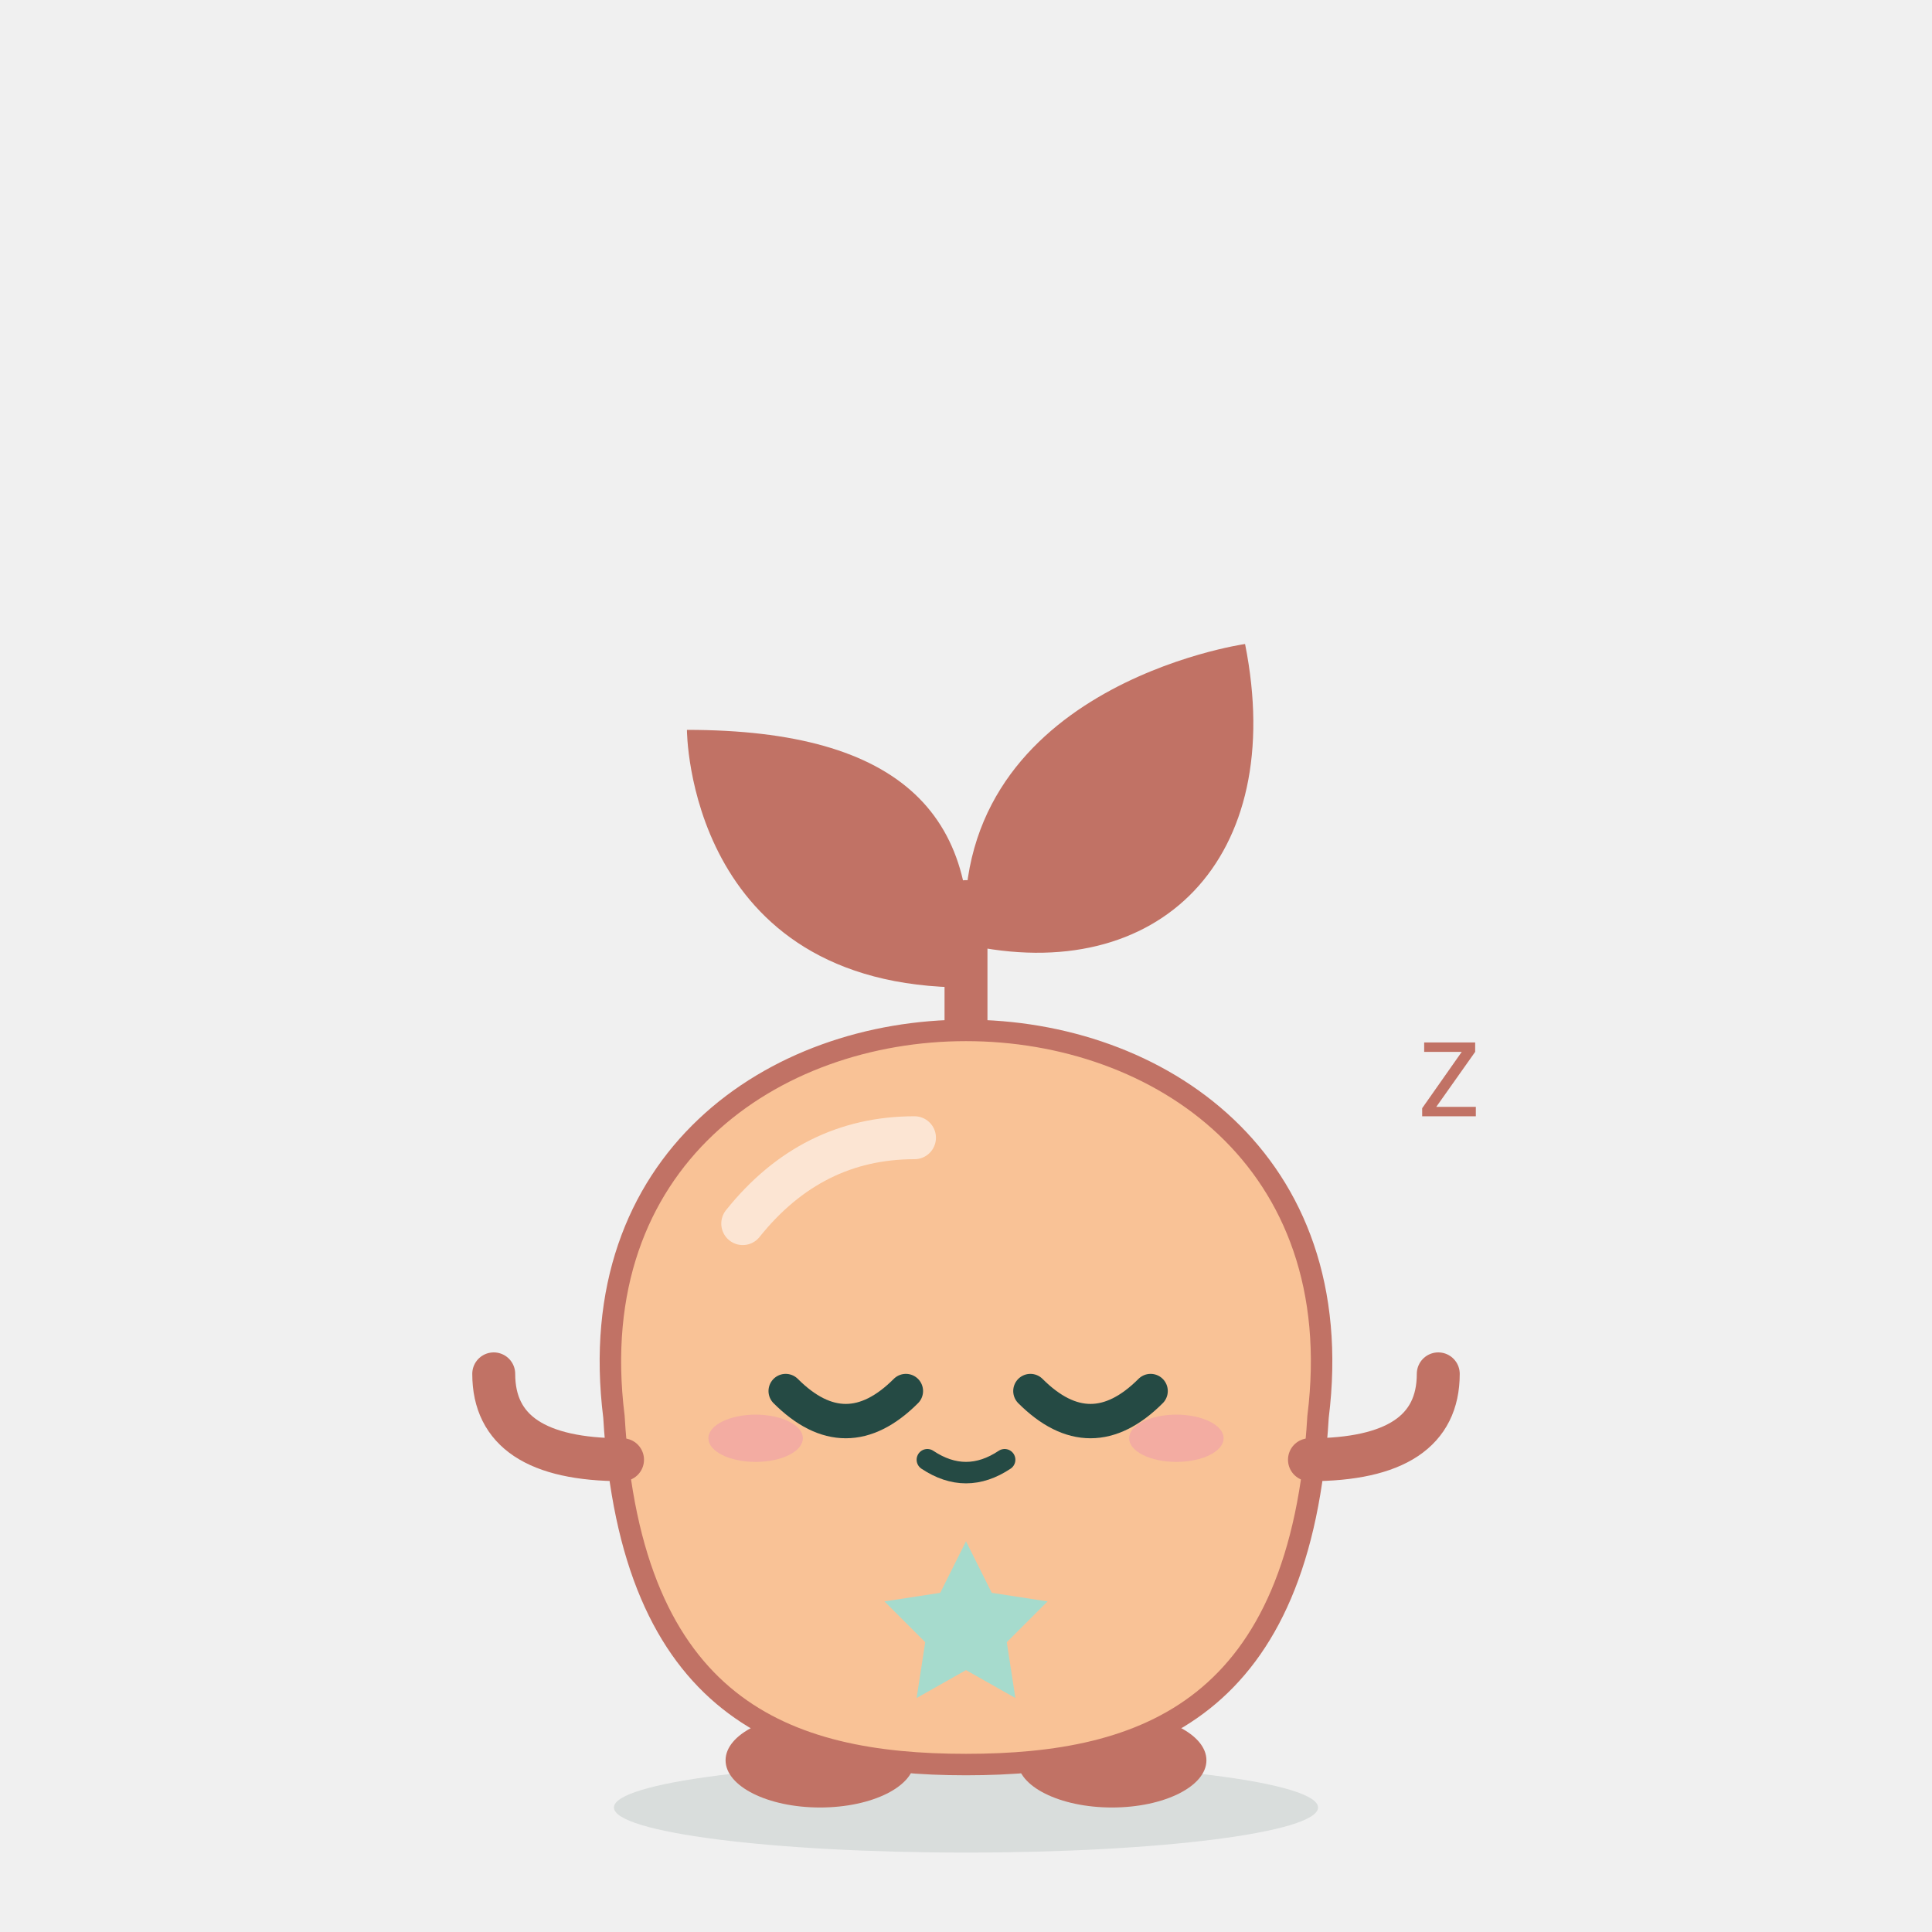
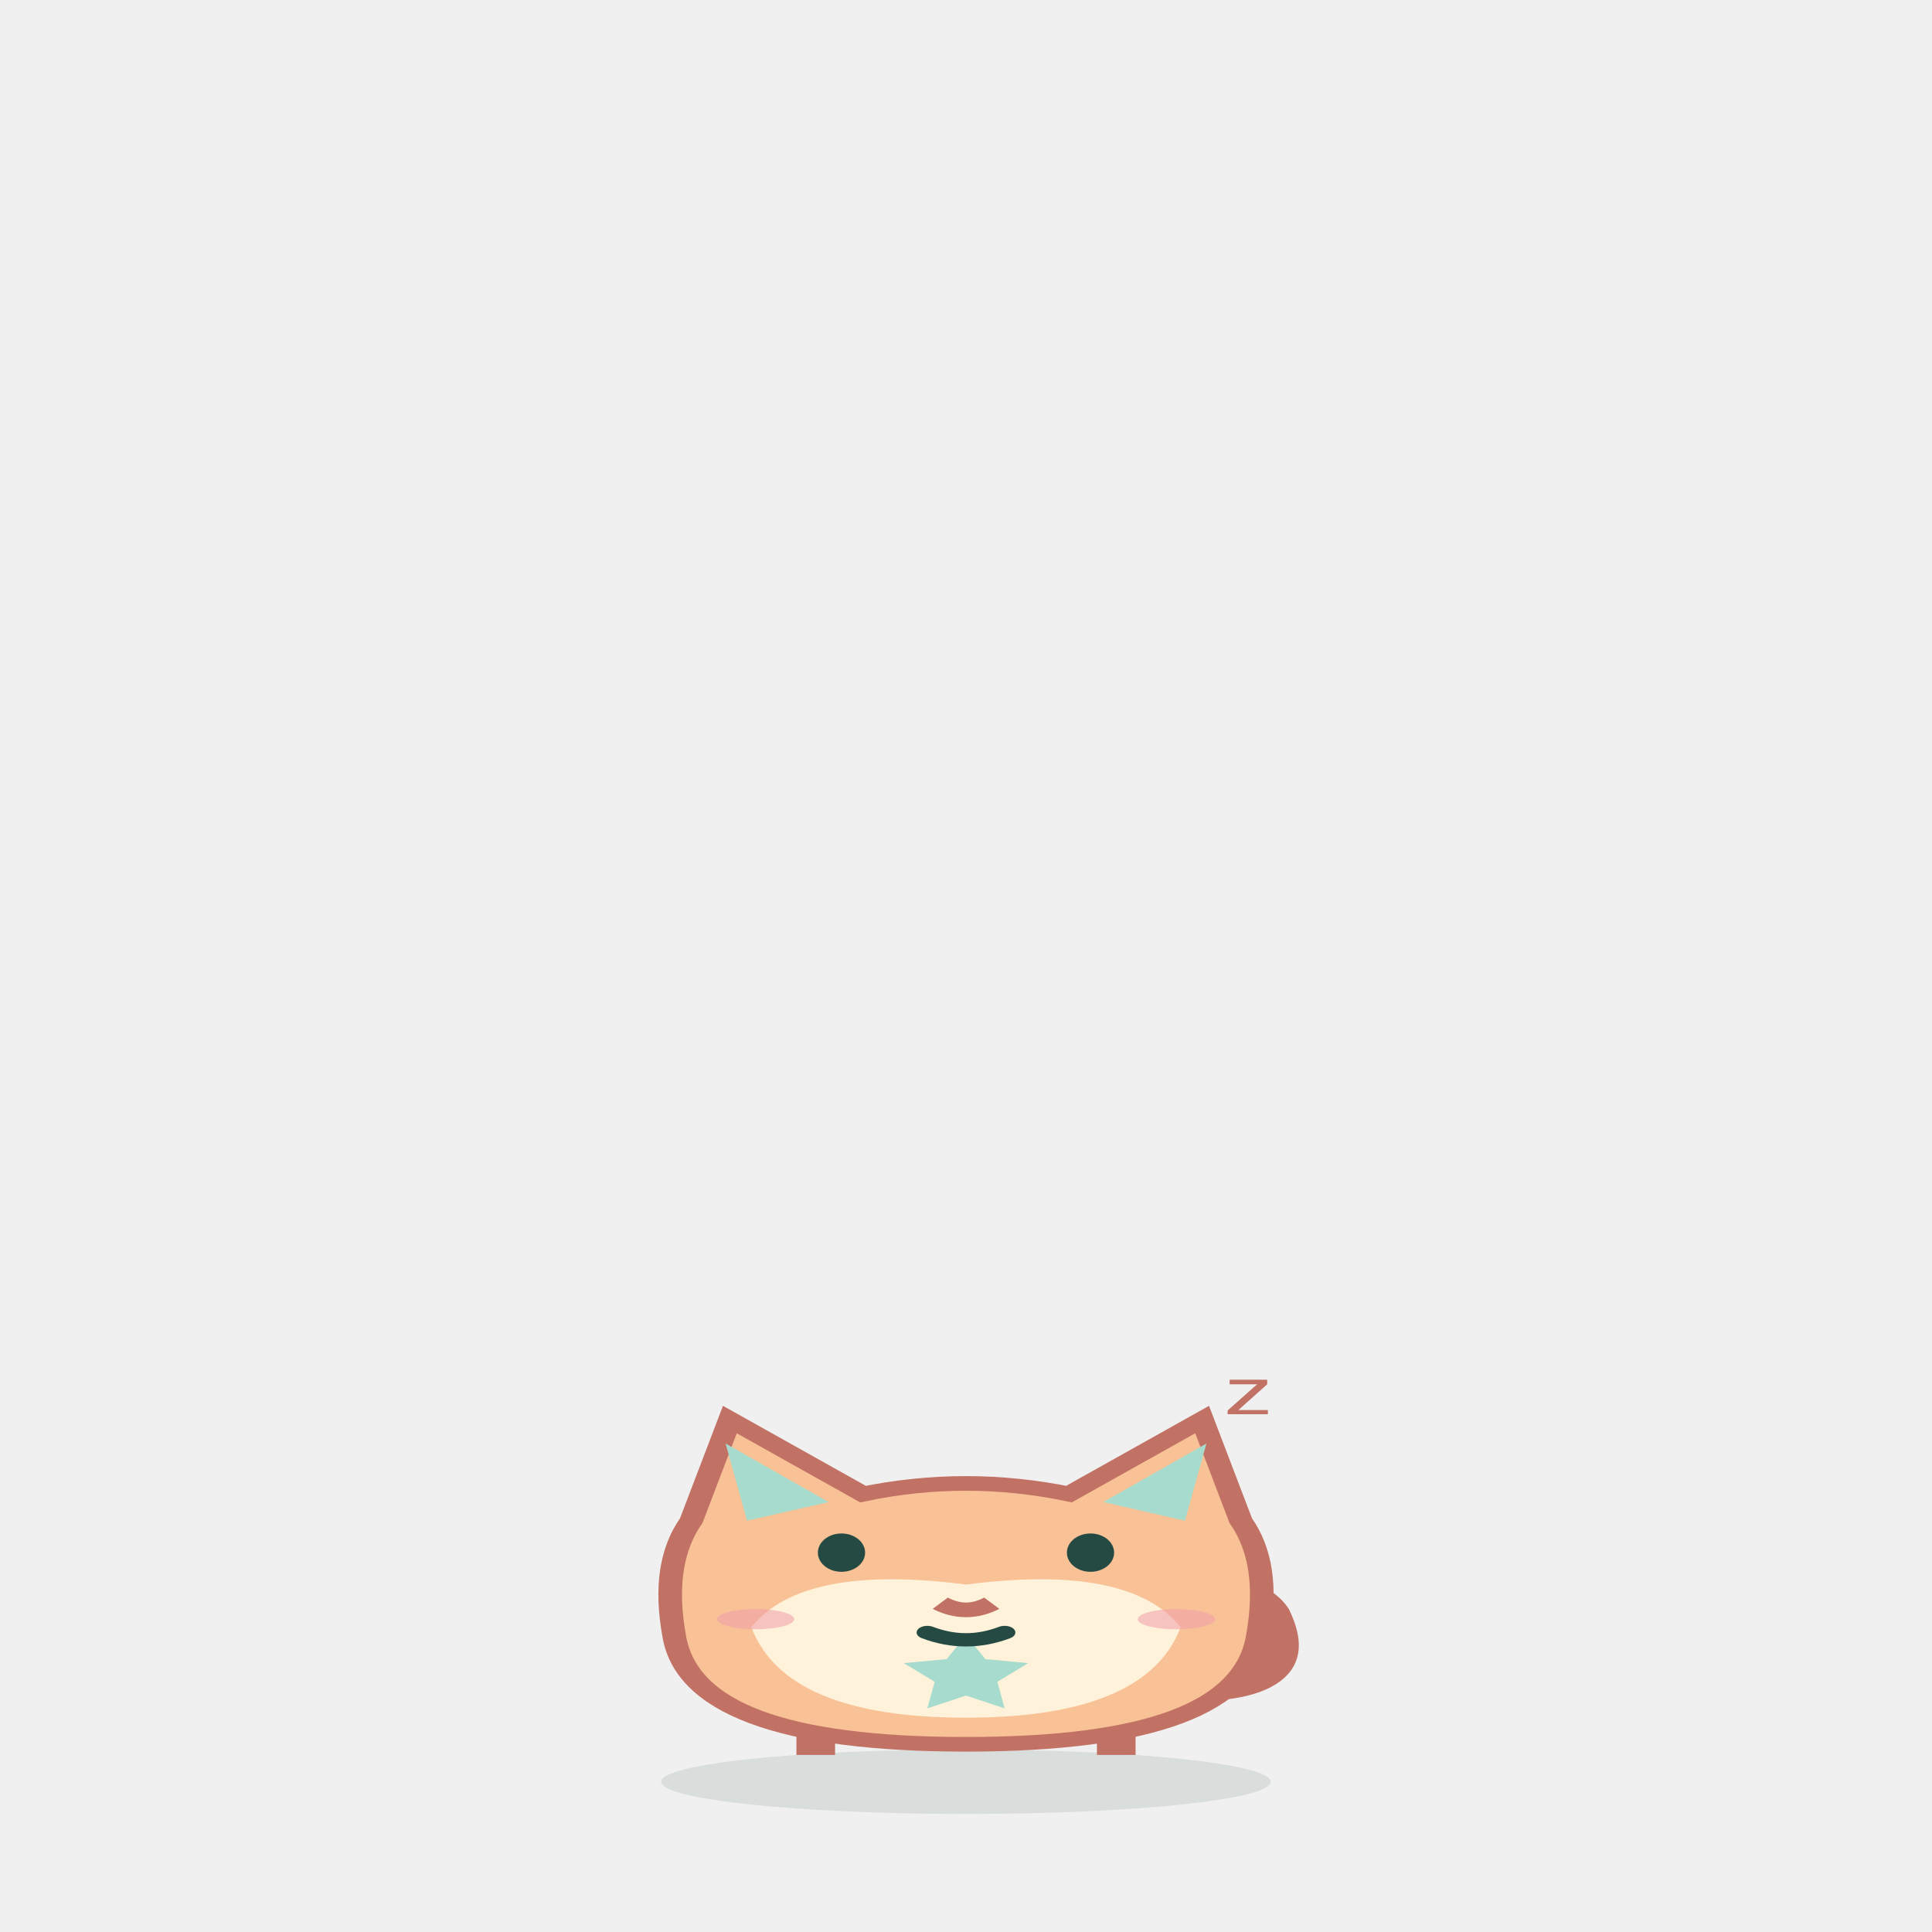
- <svg xmlns="http://www.w3.org/2000/svg" viewBox="-15 -25 45 45" role="img" aria-label="Sprout Buddy">
-   <style>
- #body-js{transform-origin:7.5px 15px}.breathe{animation:breathe 3s ease-in-out infinite}.rest{animation:breathe 5s ease-in-out infinite}.celebrate{animation:bounce .7s ease-in-out infinite}.work{animation:breathe 1.7s ease-in-out infinite}.sway{animation:sway 1s ease-in-out infinite}.sparkle,.dream{animation:glow 1.6s ease-in-out infinite}.leaf{transform-origin:7.5px 1px;animation:sway 3s ease-in-out infinite}
- @keyframes breathe{50%{transform:translateY(-.5px) scaleY(1.02)}}@keyframes bounce{50%{transform:translateY(-2px) rotate(-3deg)}}@keyframes sway{50%{transform:rotate(5deg)}}@keyframes glow{50%{opacity:.4}}
- @media(prefers-reduced-motion:reduce){*{animation:none!important}}
- </style>
-   <ellipse id="shadow-js" cx="7.5" cy="17.1" rx="8.2" ry="1.05" fill="#294b43" opacity=".12" />
-   <g id="body-js">
-     <g class="rest">
-       <g class="leaf">
-         <path d="M7.5 2V-4" stroke="#c17265" stroke-width="1" stroke-linecap="round" />
-         <path d="M7.5-2C1-2 1-8 1-8c5 0 7 2 6.5 6zM7.5-3C7-9 14-10 14-10c1 5-2 8-6.5 7z" fill="#c17265" />
+ <svg xmlns="http://www.w3.org/2000/svg" viewBox="-15 -25 45 45" role="img" data-species="fox" aria-label="Soda Fox">
+   <style>#body-js{transform-origin:7.5px 15px}.breathe{animation:breathe 3s ease-in-out infinite}.rest{animation:breathe 5s ease-in-out infinite}.celebrate{animation:bounce .7s ease-in-out infinite}.work{animation:breathe 1.7s ease-in-out infinite}.sway{animation:sway 1s ease-in-out infinite}.sparkle,.dream{animation:glow 1.6s ease-in-out infinite}.leaf{transform-origin:7.5px 3.7px;animation:sway 3s ease-in-out infinite}@keyframes breathe{50%{transform:translateY(-.25px) scaleY(1.012)}}@keyframes bounce{50%{transform:translateY(-1px) rotate(-2deg)}}@keyframes sway{50%{transform:rotate(3deg)}}@keyframes glow{50%{opacity:.4}}@media(prefers-reduced-motion:reduce){*{animation:none!important}}</style>
+   <ellipse id="shadow-js" cx="7.5" cy="16.5" rx="7.1" ry=".75" fill="#294b43" opacity=".12" />
+   <g data-size-profile="legacy-pet-footprint" transform="translate(0 6.08) scale(1 .62)">
+     <g id="body-js">
+       <g class="rest">
+         <path d="M12.3 13.2q3.1.3 2.2-2.7-.5-1.2-2.2-.8" fill="none" stroke="#c17265" stroke-width="1.1" stroke-linecap="round" />
+         <path d="M4 15.1v.7m7-.7v.7" stroke="#c17265" stroke-width=".9" />
+         <path d="M1.1 7 2 3.2l3.1 2.8q2.4-.8 4.8 0L13 3.2l.9 3.8q.7 1.6.4 4.3-.4 4.1-6.8 4.1T.7 11.3q-.3-2.7.4-4.3Z" fill="#f9c296" stroke="#c17265" stroke-width=".55" />
+         <path d="M1.9 4.1 2.4 7l1.9-.7zM13.1 4.1 12.6 7l-1.9-.7z" fill="#a6dbcd" />
+         <path d="M2.5 11q1.2-2.4 5-1.6 3.8-.8 5 1.6-.8 3.4-5 3.4t-5-3.4Z" fill="#fff2da" />
+         <path d="M6.9 10.1q.6.5 1.2 0" fill="none" stroke="#c17265" stroke-width=".55" />
+         <g id="sunset-soda-rest-accent">
+           <path d="M7.5 11.3l.45.9 1 .15-.72.7.17 1-.9-.48-.9.48.17-1-.72-.7 1-.15z" fill="#a6dbcd" />
+         </g>
+         <g id="eyes-js" fill="#254a44">
+           <ellipse cx="4.6" cy="8.2" rx=".55" ry=".72" />
+           <ellipse cx="10.4" cy="8.2" rx=".55" ry=".72" />
+         </g>
+         <g id="eyes-doze" style="display:none">
+           <path d="M3.3 9.1h2.4m4.2 0h2.4" stroke="#254a44" stroke-width=".7" />
+         </g>
+         <ellipse cx="2.6" cy="10.7" rx=".9" ry=".38" fill="#ee9caa" opacity=".55" />
+         <ellipse cx="12.4" cy="10.7" rx=".9" ry=".38" fill="#ee9caa" opacity=".55" />
+         <g fill="none" stroke="#254a44" stroke-width=".5" stroke-linecap="round">
+           <path d="M6.6 11.2q.9.55 1.8 0" />
+         </g>
+         <text x="13.5" y="3" font-family="sans-serif" font-size="2.4" fill="#c17265" class="dream">z</text>
      </g>
-       <ellipse cx="4.1" cy="16" rx="2.2" ry="1.1" fill="#c17265" />
-       <ellipse cx="10.9" cy="16" rx="2.2" ry="1.1" fill="#c17265" />
-       <path d="M-.7 8C-2.2-4 17.2-4 15.7 8c-.4 6.8-4 8.1-8.2 8.1S-.3 14.8-.7 8z" fill="#f9c296" stroke="#c17265" stroke-width=".5" />
-       <path d="M2.3 3.5q1.6-2 4-2" fill="none" stroke="white" opacity=".58" stroke-width="1" stroke-linecap="round" />
-       <g id="sunset-soda-rest-accent">
-         <path d="M7.5 10.9l.6 1.2 1.3.2-.95.95.2 1.3-1.15-.65-1.15.65.2-1.3-.95-.95 1.3-.2z" fill="#a6dbcd" />
-       </g>
-       <g id="eyes-js" fill="#254a44">
-         <path id="left-eye-shut" d="M3.3 7.4q1.4 1.4 2.8 0M9 7.4q1.4 1.4 2.8 0" fill="none" stroke="#254a44" stroke-width=".8" stroke-linecap="round" />
-       </g>
-       <g id="eyes-doze" style="display:none">
-         <path d="M3.3 7h2.4M9.3 7h2.4" stroke="#254a44" stroke-width=".8" />
-       </g>
-       <ellipse cx="2.6" cy="8.5" rx="1.1" ry=".55" fill="#ee9caa" opacity=".6" />
-       <ellipse cx="12.4" cy="8.5" rx="1.1" ry=".55" fill="#ee9caa" opacity=".6" />
-       <g fill="none" stroke="#254a44" stroke-width=".5" stroke-linecap="round">
-         <path d="M6.6 9q.9.6 1.8 0" />
-       </g>
-       <path d="M-.5 9q-3 0-3-2M15.5 9q3 0 3-2" fill="none" stroke="#c17265" stroke-width="1" stroke-linecap="round" />
-       <text x="18" y="1" font-family="sans-serif" font-size="3.2" fill="#c17265" class="dream">z</text>
    </g>
  </g>
</svg>
